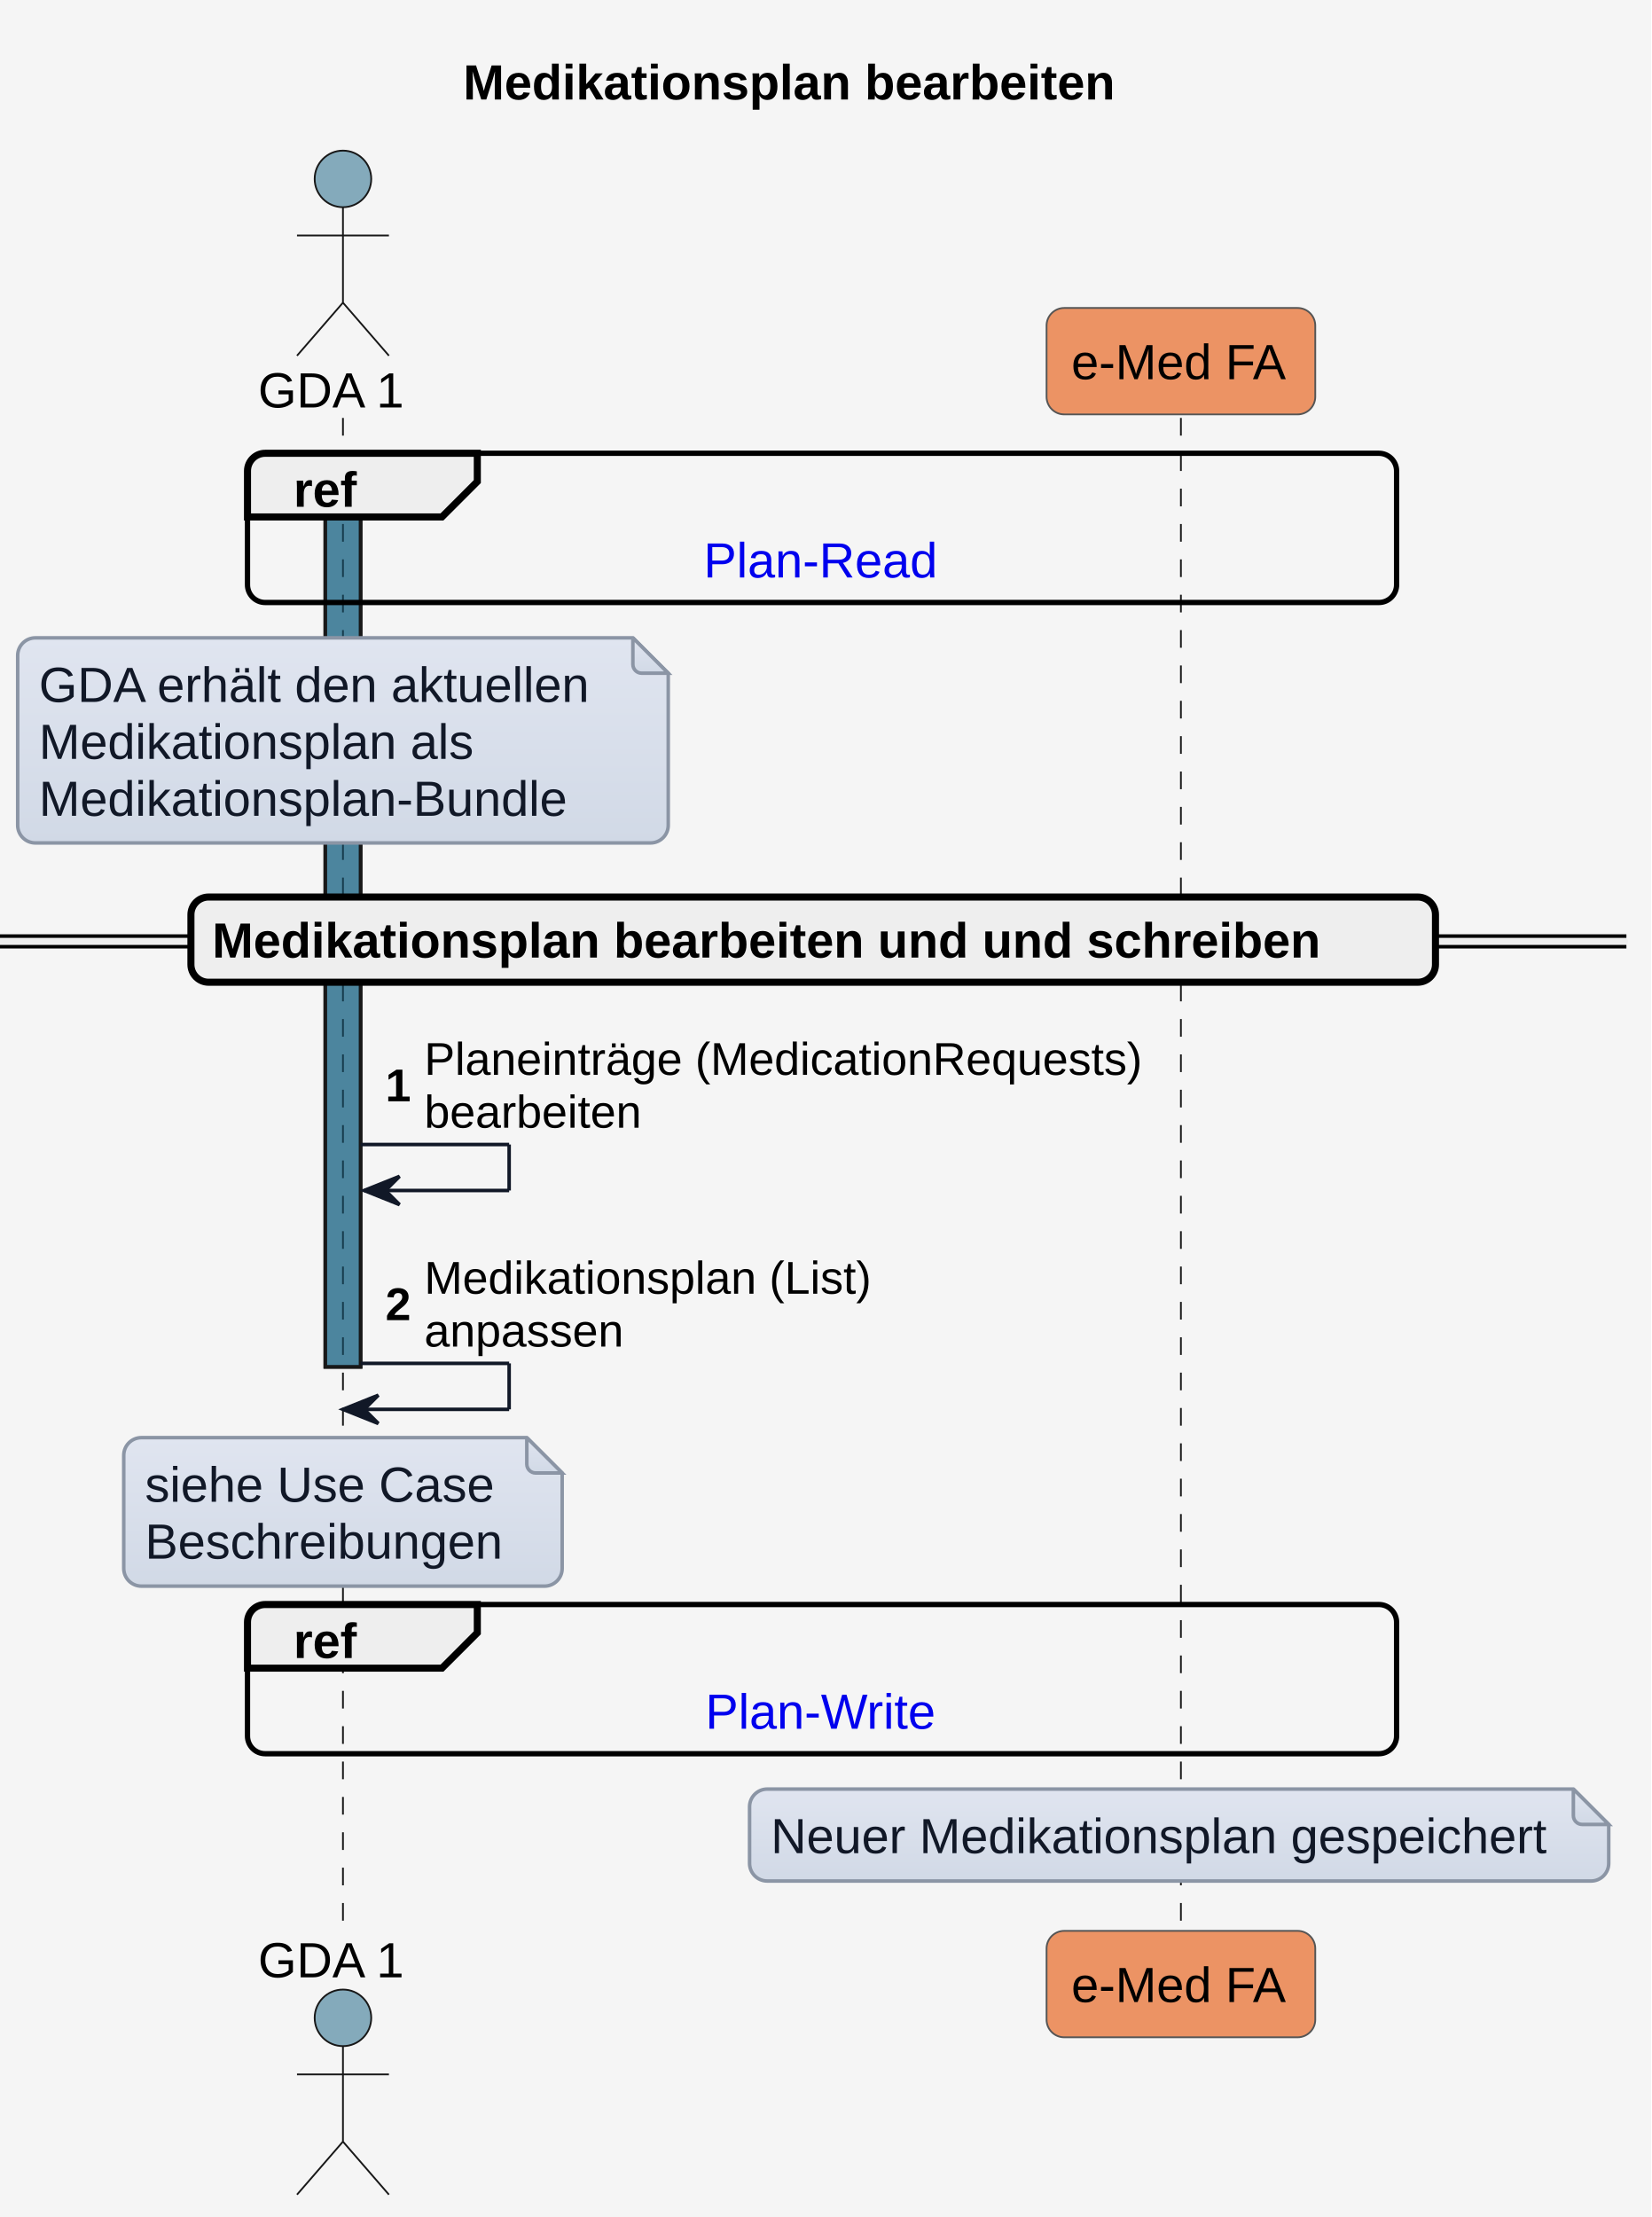
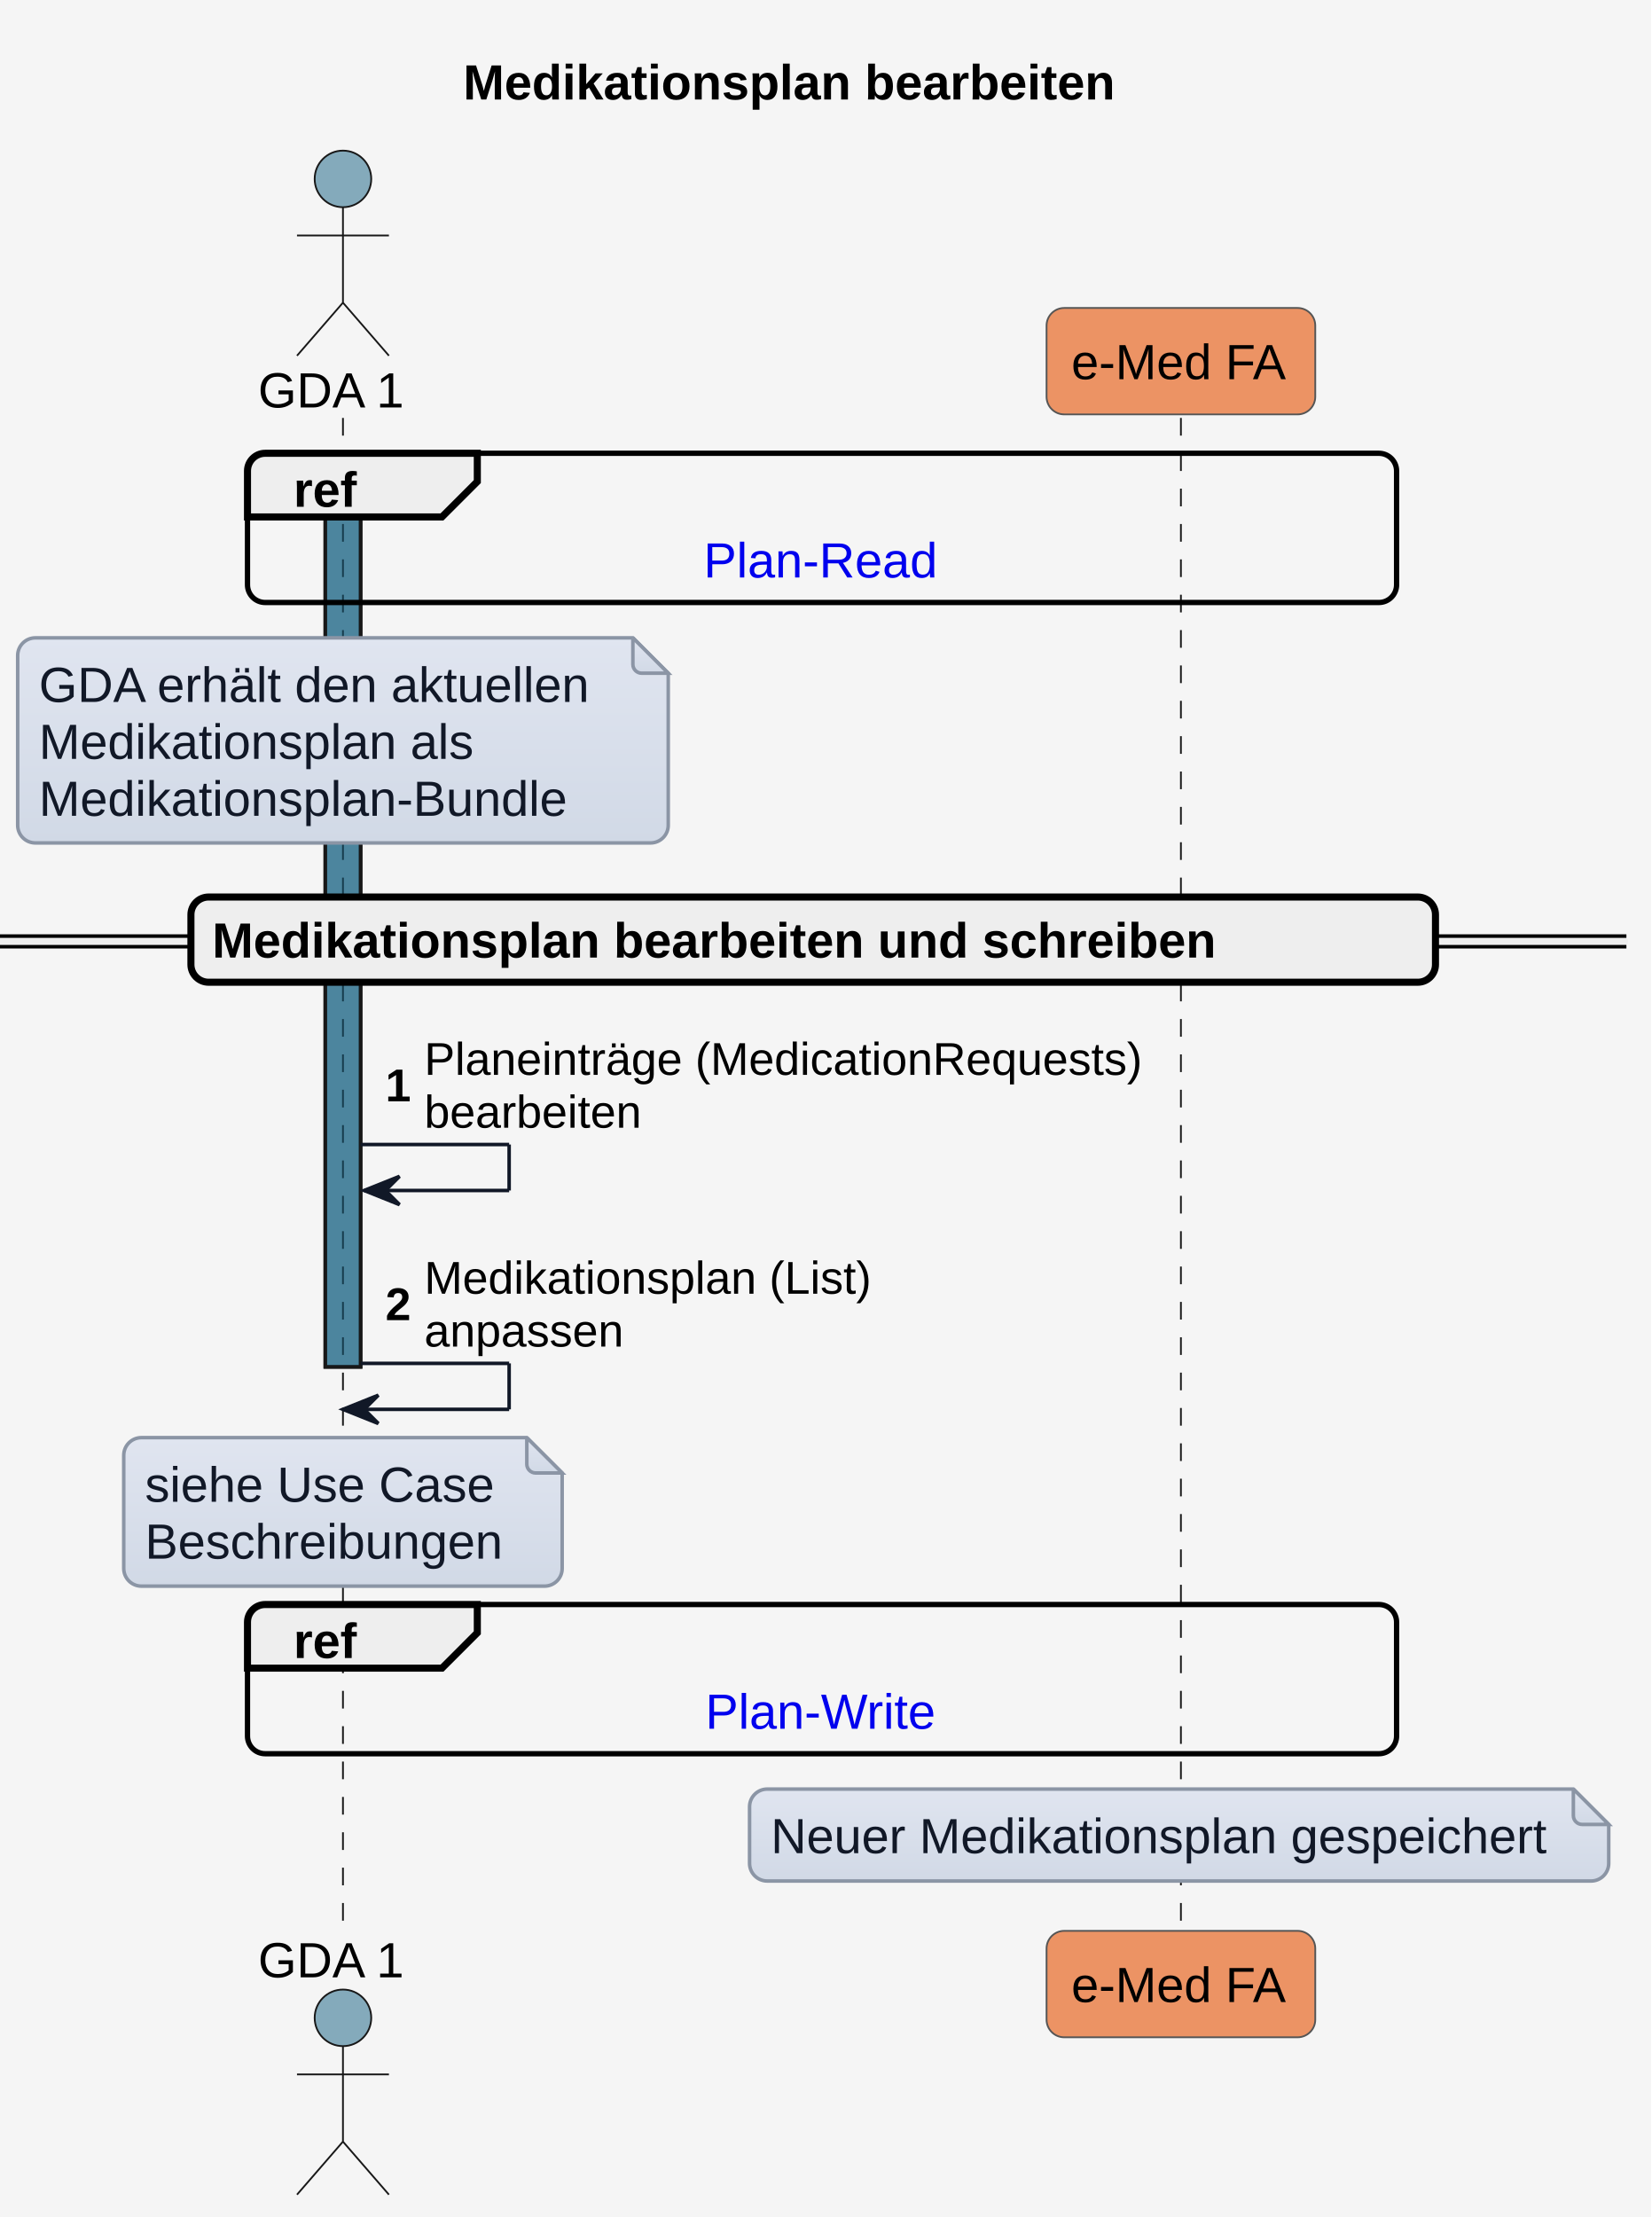
<svg xmlns="http://www.w3.org/2000/svg" xmlns:xlink="http://www.w3.org/1999/xlink" contentStyleType="text/css" height="627px" preserveAspectRatio="none" style="width:467px;height:627px;background:#F5F5F5;" version="1.1" viewBox="0 0 467 627" width="467px" zoomAndPan="magnify">
  <defs>
    <linearGradient id="g5fpe2jy6cst80" x1="50%" x2="50%" y1="0%" y2="100%">
      <stop offset="0%" stop-color="#E0E5F0" />
      <stop offset="100%" stop-color="#D1D9E6" />
    </linearGradient>
  </defs>
  <g>
    <rect fill="#F5F5F5" height="627" style="stroke:none;stroke-width:1.0;" width="467" x="0" y="0" />
    <text fill="#000000" font-family="Arial" font-size="14" font-weight="bold" lengthAdjust="spacing" textLength="197" x="131" y="28.132">Medikationsplan bearbeiten</text>
    <rect fill="#156082" fill-opacity="0.502" height="258.387" style="stroke:#181818;stroke-width:1.0;" width="10" x="92" y="128.197" />
    <line style="stroke:#181818;stroke-width:0.5;stroke-dasharray:5.0,5.0;" x1="97" x2="97" y1="118.197" y2="547.077" />
    <line style="stroke:#181818;stroke-width:0.5;stroke-dasharray:5.0,5.0;" x1="334" x2="334" y1="118.197" y2="547.077" />
    <text fill="#000000" font-family="Arial" font-size="14" lengthAdjust="spacing" textLength="42" x="73" y="115.231">GDA 1</text>
    <ellipse cx="97" cy="50.599" fill="#156082" fill-opacity="0.502" rx="8" ry="8" style="stroke:#181818;stroke-width:0.5;" />
    <path d="M97,58.599 L97,85.599 M84,66.599 L110,66.599 M97,85.599 L84,100.599 M97,85.599 L110,100.599 " fill="none" style="stroke:#181818;stroke-width:0.5;" />
    <text fill="#000000" font-family="Arial" font-size="14" lengthAdjust="spacing" textLength="42" x="73" y="559.209">GDA 1</text>
    <ellipse cx="97" cy="570.676" fill="#156082" fill-opacity="0.502" rx="8" ry="8" style="stroke:#181818;stroke-width:0.5;" />
    <path d="M97,578.676 L97,605.676 M84,586.676 L110,586.676 M97,605.676 L84,620.676 M97,605.676 L110,620.676 " fill="none" style="stroke:#181818;stroke-width:0.5;" />
    <rect fill="#E97232" fill-opacity="0.741" height="30.099" rx="5" ry="5" style="stroke:#555555;stroke-width:0.5;" width="76" x="296" y="87.099" />
    <text fill="#000000" font-family="Arial" font-size="14" lengthAdjust="spacing" textLength="62" x="303" y="107.231">e-Med FA</text>
    <rect fill="#E97232" fill-opacity="0.741" height="30.099" rx="5" ry="5" style="stroke:#555555;stroke-width:0.5;" width="76" x="296" y="546.077" />
    <text fill="#000000" font-family="Arial" font-size="14" lengthAdjust="spacing" textLength="62" x="303" y="566.209">e-Med FA</text>
    <rect fill="#156082" fill-opacity="0.502" height="258.387" style="stroke:#181818;stroke-width:1.0;" width="10" x="92" y="128.197" />
    <rect fill="none" height="42.197" rx="5" ry="5" style="stroke:#000000;stroke-width:1.5;" width="325" x="70" y="128.197" />
    <path d="M75,128.197 L135,128.197 L135,136.197 L125,146.197 L70,146.197 L70,133.197 A5,5 0 0 1 75,128.197 " fill="#EEEEEE" style="stroke:#000000;stroke-width:2.0;" />
    <text fill="#000000" font-family="Arial" font-size="14" font-weight="bold" lengthAdjust="spacing" textLength="20" x="83" y="143.329">ref</text>
    <a href="OperationDefinition-AtElgaEmed.List.PlanRead.html" target="_top" title="OperationDefinition-AtElgaEmed.List.PlanRead.html" xlink:actuate="onRequest" xlink:href="OperationDefinition-AtElgaEmed.List.PlanRead.html" xlink:show="new" xlink:title="OperationDefinition-AtElgaEmed.List.PlanRead.html" xlink:type="simple">
      <text fill="#0000EE" font-family="Arial" font-size="14" lengthAdjust="spacing" textLength="67" x="199" y="163.329">Plan-Read</text>
    </a>
    <path d="M5,185.394 L5,233.394 A5,5 0 0 0 10,238.394 L184,238.394 A5,5 0 0 0 189,233.394 L189,190.394 L179,180.394 L10,180.394 A5,5 0 0 0 5,185.394 " fill="url(#g5fpe2jy6cst80)" style="stroke:#8B95A5;stroke-width:1.0;" />
    <path d="M179,180.394 L179,187.894 A2.5,2.5 0 0 0 181.5,190.394 L189,190.394 L179,180.394 " fill="url(#g5fpe2jy6cst80)" style="stroke:#8B95A5;stroke-width:1.0;" />
    <text fill="#111827" font-family="Arial" font-size="14" lengthAdjust="spacing" textLength="159" x="11" y="198.526">GDA erhält den aktuellen</text>
    <text fill="#111827" font-family="Arial" font-size="14" lengthAdjust="spacing" textLength="124" x="11" y="214.625">Medikationsplan als</text>
    <text fill="#111827" font-family="Arial" font-size="14" lengthAdjust="spacing" textLength="151" x="11" y="230.724">Medikationsplan-Bundle</text>
    <rect fill="#EEEEEE" height="3" rx="5" ry="5" style="stroke:#EEEEEE;stroke-width:1.0;" width="460" x="0" y="264.74" />
    <line style="stroke:#000000;stroke-width:1.0;" x1="0" x2="460" y1="264.74" y2="264.74" />
    <line style="stroke:#000000;stroke-width:1.0;" x1="0" x2="460" y1="267.74" y2="267.74" />
    <rect fill="#EEEEEE" height="24.099" rx="5" ry="5" style="stroke:#000000;stroke-width:2.0;" width="352" x="54" y="253.69" />
-     <text fill="#000000" font-family="Arial" font-size="14" font-weight="bold" lengthAdjust="spacing" textLength="334" x="60" y="270.822">Medikationsplan bearbeiten und und schreiben</text>
+     <text fill="#000000" font-family="Arial" font-size="14" font-weight="bold" lengthAdjust="spacing" textLength="334" x="60" y="270.822">Medikationsplan bearbeiten und schreiben</text>
    <line style="stroke:#111827;stroke-width:1.0;" x1="102" x2="144" y1="323.687" y2="323.687" />
    <line style="stroke:#111827;stroke-width:1.0;" x1="144" x2="144" y1="323.687" y2="336.687" />
    <line style="stroke:#111827;stroke-width:1.0;" x1="103" x2="144" y1="336.687" y2="336.687" />
    <polygon fill="#111827" points="113,332.687,103,336.687,113,340.687,109,336.687" style="stroke:#111827;stroke-width:1.0;" />
    <text fill="#000000" font-family="Arial" font-size="13" font-weight="bold" lengthAdjust="spacing" textLength="7" x="109" y="311.457">1</text>
    <text fill="#000000" font-family="Arial" font-size="13" lengthAdjust="spacing" textLength="202" x="120" y="303.983">Planeinträge (MedicationRequests)</text>
    <text fill="#000000" font-family="Arial" font-size="13" lengthAdjust="spacing" textLength="60" x="120" y="318.932">bearbeiten</text>
    <line style="stroke:#111827;stroke-width:1.0;" x1="102" x2="144" y1="385.584" y2="385.584" />
    <line style="stroke:#111827;stroke-width:1.0;" x1="144" x2="144" y1="385.584" y2="398.584" />
    <line style="stroke:#111827;stroke-width:1.0;" x1="97" x2="144" y1="398.584" y2="398.584" />
    <polygon fill="#111827" points="107,394.584,97,398.584,107,402.584,103,398.584" style="stroke:#111827;stroke-width:1.0;" />
    <text fill="#000000" font-family="Arial" font-size="13" font-weight="bold" lengthAdjust="spacing" textLength="7" x="109" y="373.355">2</text>
    <text fill="#000000" font-family="Arial" font-size="13" lengthAdjust="spacing" textLength="127" x="120" y="365.88">Medikationsplan (List)</text>
    <text fill="#000000" font-family="Arial" font-size="13" lengthAdjust="spacing" textLength="56" x="120" y="380.829">anpassen</text>
    <path d="M35,411.584 L35,443.584 A5,5 0 0 0 40,448.584 L154,448.584 A5,5 0 0 0 159,443.584 L159,416.584 L149,406.584 L40,406.584 A5,5 0 0 0 35,411.584 " fill="url(#g5fpe2jy6cst80)" style="stroke:#8B95A5;stroke-width:1.0;" />
    <path d="M149,406.584 L149,414.084 A2.5,2.5 0 0 0 151.5,416.584 L159,416.584 L149,406.584 " fill="url(#g5fpe2jy6cst80)" style="stroke:#8B95A5;stroke-width:1.0;" />
    <text fill="#111827" font-family="Arial" font-size="14" lengthAdjust="spacing" textLength="99" x="41" y="424.716">siehe Use Case</text>
    <text fill="#111827" font-family="Arial" font-size="14" lengthAdjust="spacing" textLength="103" x="41" y="440.815">Beschreibungen</text>
    <rect fill="none" height="42.197" rx="5" ry="5" style="stroke:#000000;stroke-width:1.5;" width="325" x="70" y="453.781" />
    <path d="M75,453.781 L135,453.781 L135,461.781 L125,471.781 L70,471.781 L70,458.781 A5,5 0 0 1 75,453.781 " fill="#EEEEEE" style="stroke:#000000;stroke-width:2.0;" />
    <text fill="#000000" font-family="Arial" font-size="14" font-weight="bold" lengthAdjust="spacing" textLength="20" x="83" y="468.913">ref</text>
    <a href="OperationDefinition-AtElgaEmed.List.PlanWrite.html" target="_top" title="OperationDefinition-AtElgaEmed.List.PlanWrite.html" xlink:actuate="onRequest" xlink:href="OperationDefinition-AtElgaEmed.List.PlanWrite.html" xlink:show="new" xlink:title="OperationDefinition-AtElgaEmed.List.PlanWrite.html" xlink:type="simple">
      <text fill="#0000EE" font-family="Arial" font-size="14" lengthAdjust="spacing" textLength="66" x="199.5" y="488.913">Plan-Write</text>
    </a>
    <path d="M212,510.978 L212,526.979 A5,5 0 0 0 217,531.979 L450,531.979 A5,5 0 0 0 455,526.979 L455,515.979 L445,505.978 L217,505.978 A5,5 0 0 0 212,510.978 " fill="url(#g5fpe2jy6cst80)" style="stroke:#8B95A5;stroke-width:1.0;" />
    <path d="M445,505.978 L445,513.479 A2.5,2.5 0 0 0 447.5,515.979 L455,515.979 L445,505.978 " fill="url(#g5fpe2jy6cst80)" style="stroke:#8B95A5;stroke-width:1.0;" />
    <text fill="#111827" font-family="Arial" font-size="14" lengthAdjust="spacing" textLength="222" x="218" y="524.11">Neuer Medikationsplan gespeichert</text>
  </g>
</svg>
